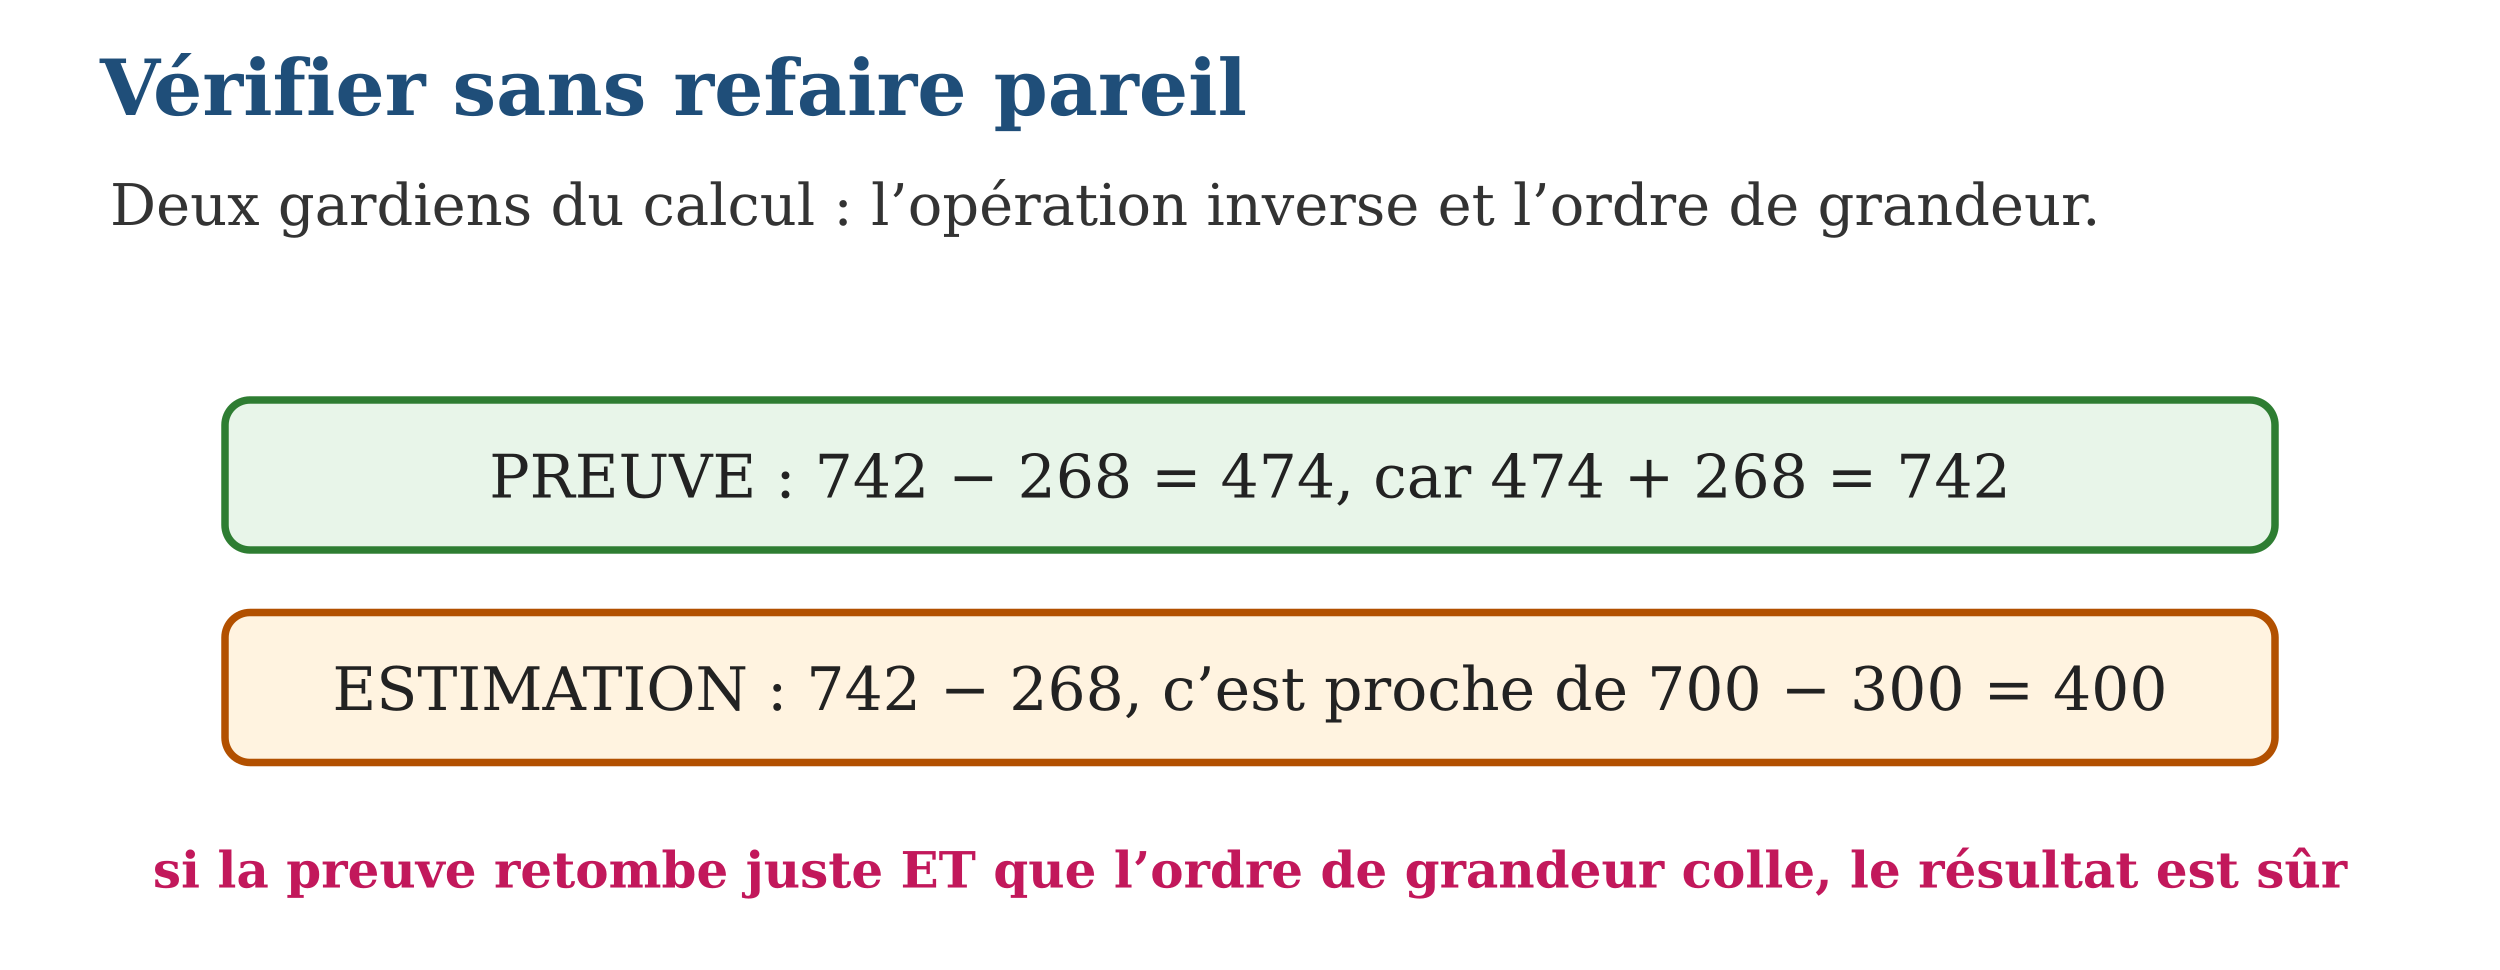
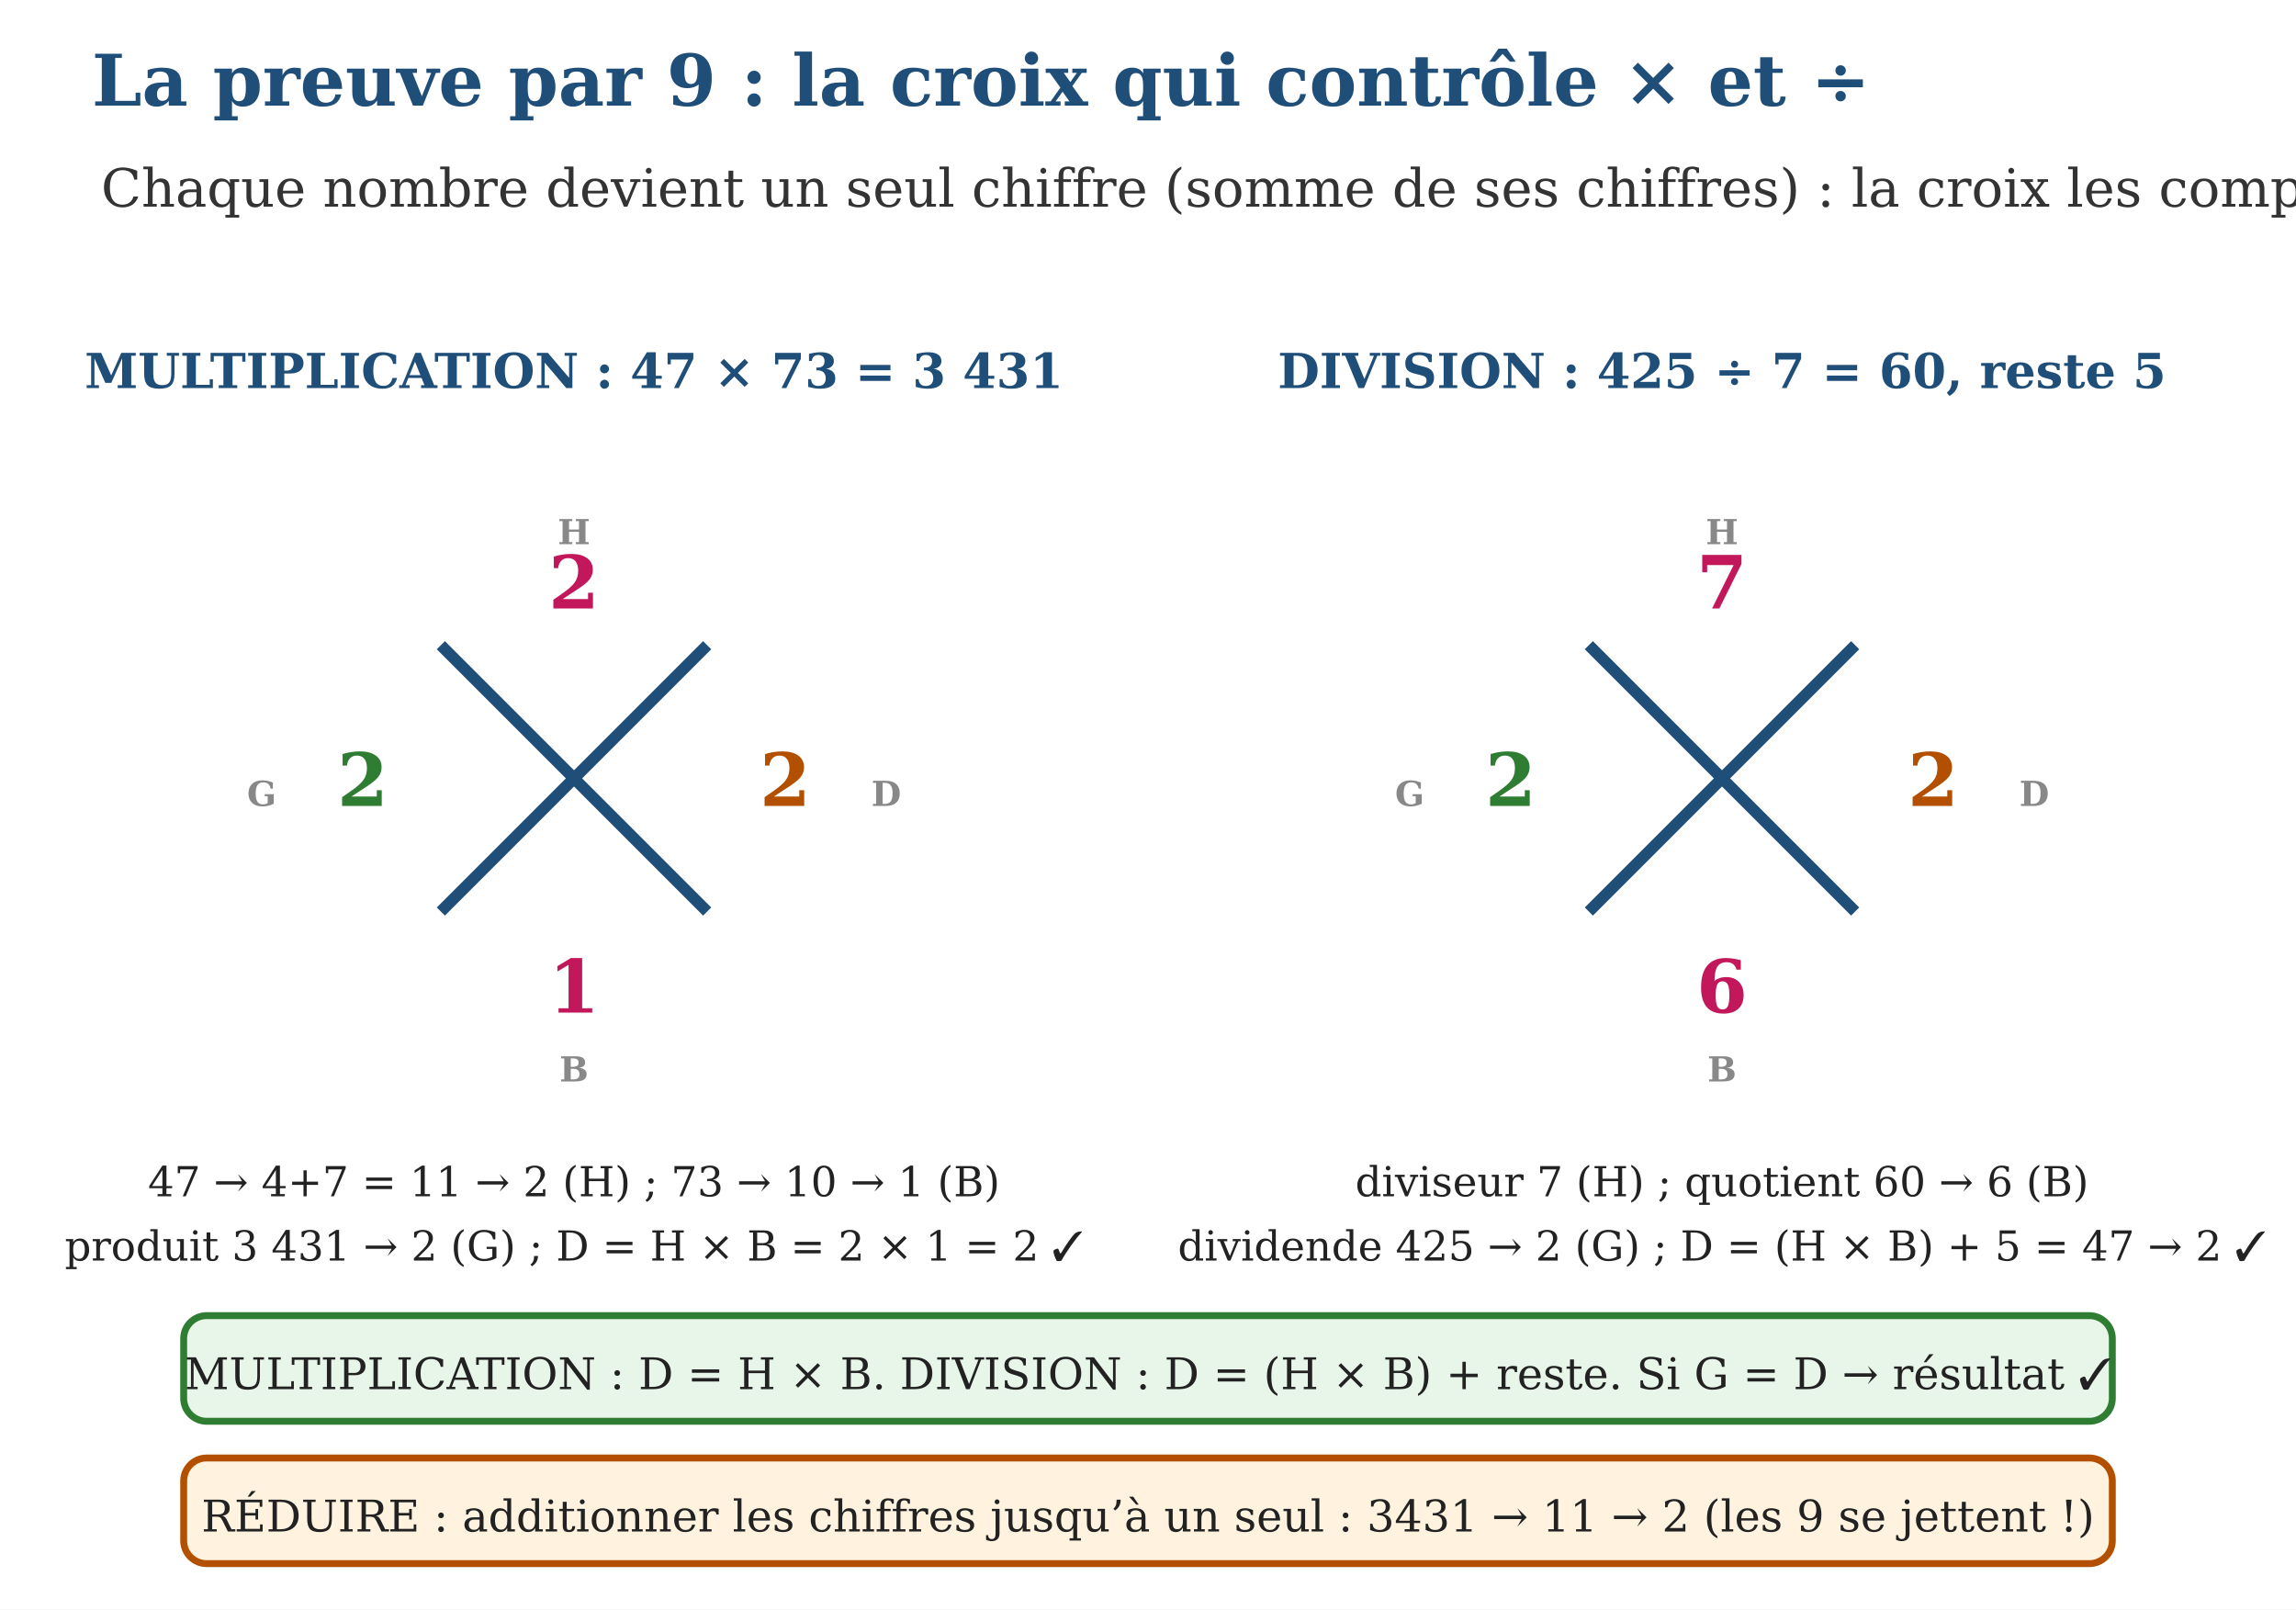
- <svg xmlns="http://www.w3.org/2000/svg" width="1000" height="388">
+ <svg xmlns="http://www.w3.org/2000/svg" width="1000" height="701">
  <rect width="100%" height="100%" fill="white" />
-   <text x="40" y="46" font-family="DejaVu Serif" font-size="31" font-weight="bold" fill="#1F4E79">Vérifier sans refaire pareil</text>
-   <text x="44" y="90" font-family="DejaVu Serif" font-size="23" fill="#333">Deux gardiens du calcul : l’opération inverse et l’ordre de grandeur.</text>
-   <rect x="90" y="160" width="820" height="60" rx="10" fill="#E8F5E9" stroke="#2E7D32" stroke-width="3" />
-   <text x="500" y="199" font-family="DejaVu Serif" font-size="24" fill="#222" font-weight="normal" text-anchor="middle">PREUVE : 742 − 268 = 474, car 474 + 268 = 742</text>
-   <rect x="90" y="245" width="820" height="60" rx="10" fill="#FFF3E0" stroke="#B25000" stroke-width="3" />
-   <text x="500" y="284" font-family="DejaVu Serif" font-size="24" fill="#222" font-weight="normal" text-anchor="middle">ESTIMATION : 742 − 268, c’est proche de 700 − 300 = 400</text>
-   <text x="500" y="355" font-family="DejaVu Serif" font-size="20" fill="#C2185B" font-weight="bold" text-anchor="middle">si la preuve retombe juste ET que l’ordre de grandeur colle, le résultat est sûr</text>
+   <text x="40" y="46" font-family="DejaVu Serif" font-size="31" font-weight="bold" fill="#1F4E79">La preuve par 9 : la croix qui contrôle × et ÷</text>
+   <text x="44" y="90" font-family="DejaVu Serif" font-size="23" fill="#333">Chaque nombre devient un seul chiffre (somme de ses chiffres) : la croix les compare.</text>
+   <text x="250" y="169" font-family="DejaVu Serif" font-size="21" fill="#1F4E79" font-weight="bold" text-anchor="middle">MULTIPLICATION : 47 × 73 = 3 431</text>
+   <text x="750" y="169" font-family="DejaVu Serif" font-size="21" fill="#1F4E79" font-weight="bold" text-anchor="middle">DIVISION : 425 ÷ 7 = 60, reste 5</text>
+   <line x1="192" y1="281" x2="308" y2="397" stroke="#1F4E79" stroke-width="5" />
+   <line x1="192" y1="397" x2="308" y2="281" stroke="#1F4E79" stroke-width="5" />
+   <text x="250" y="265" font-family="DejaVu Serif" font-size="32" fill="#C2185B" font-weight="bold" text-anchor="middle">2</text>
+   <text x="250" y="441" font-family="DejaVu Serif" font-size="32" fill="#C2185B" font-weight="bold" text-anchor="middle">1</text>
+   <text x="158" y="351" font-family="DejaVu Serif" font-size="32" fill="#2E7D32" font-weight="bold" text-anchor="middle">2</text>
+   <text x="342" y="351" font-family="DejaVu Serif" font-size="32" fill="#B25000" font-weight="bold" text-anchor="middle">2</text>
+   <text x="250" y="237" font-family="DejaVu Serif" font-size="15" fill="#888" font-weight="bold" text-anchor="middle">H</text>
+   <text x="250" y="471" font-family="DejaVu Serif" font-size="15" fill="#888" font-weight="bold" text-anchor="middle">B</text>
+   <text x="114" y="351" font-family="DejaVu Serif" font-size="15" fill="#888" font-weight="bold" text-anchor="middle">G</text>
+   <text x="386" y="351" font-family="DejaVu Serif" font-size="15" fill="#888" font-weight="bold" text-anchor="middle">D</text>
+   <line x1="692" y1="281" x2="808" y2="397" stroke="#1F4E79" stroke-width="5" />
+   <line x1="692" y1="397" x2="808" y2="281" stroke="#1F4E79" stroke-width="5" />
+   <text x="750" y="265" font-family="DejaVu Serif" font-size="32" fill="#C2185B" font-weight="bold" text-anchor="middle">7</text>
+   <text x="750" y="441" font-family="DejaVu Serif" font-size="32" fill="#C2185B" font-weight="bold" text-anchor="middle">6</text>
+   <text x="658" y="351" font-family="DejaVu Serif" font-size="32" fill="#2E7D32" font-weight="bold" text-anchor="middle">2</text>
+   <text x="842" y="351" font-family="DejaVu Serif" font-size="32" fill="#B25000" font-weight="bold" text-anchor="middle">2</text>
+   <text x="750" y="237" font-family="DejaVu Serif" font-size="15" fill="#888" font-weight="bold" text-anchor="middle">H</text>
+   <text x="750" y="471" font-family="DejaVu Serif" font-size="15" fill="#888" font-weight="bold" text-anchor="middle">B</text>
+   <text x="614" y="351" font-family="DejaVu Serif" font-size="15" fill="#888" font-weight="bold" text-anchor="middle">G</text>
+   <text x="886" y="351" font-family="DejaVu Serif" font-size="15" fill="#888" font-weight="bold" text-anchor="middle">D</text>
+   <text x="250" y="521" font-family="DejaVu Serif" font-size="18" fill="#222" font-weight="normal" text-anchor="middle">47 → 4+7 = 11 → 2 (H) ; 73 → 10 → 1 (B)</text>
+   <text x="250" y="549" font-family="DejaVu Serif" font-size="18" fill="#222" font-weight="normal" text-anchor="middle">produit 3 431 → 2 (G) ; D = H × B = 2 × 1 = 2 ✓</text>
+   <text x="750" y="521" font-family="DejaVu Serif" font-size="18" fill="#222" font-weight="normal" text-anchor="middle">diviseur 7 (H) ; quotient 60 → 6 (B)</text>
+   <text x="750" y="549" font-family="DejaVu Serif" font-size="18" fill="#222" font-weight="normal" text-anchor="middle">dividende 425 → 2 (G) ; D = (H × B) + 5 = 47 → 2 ✓</text>
+   <rect x="80" y="573" width="840" height="46" rx="10" fill="#E8F5E9" stroke="#2E7D32" stroke-width="3" />
+   <text x="500" y="605" font-family="DejaVu Serif" font-size="19" fill="#222" font-weight="normal" text-anchor="middle">MULTIPLICATION : D = H × B.  DIVISION : D = (H × B) + reste.  Si G = D → résultat ✓</text>
+   <rect x="80" y="635" width="840" height="46" rx="10" fill="#FFF3E0" stroke="#B25000" stroke-width="3" />
+   <text x="500" y="667" font-family="DejaVu Serif" font-size="19" fill="#222" font-weight="normal" text-anchor="middle">RÉDUIRE : additionner les chiffres jusqu’à un seul : 3431 → 11 → 2 (les 9 se jettent !)</text>
</svg>
